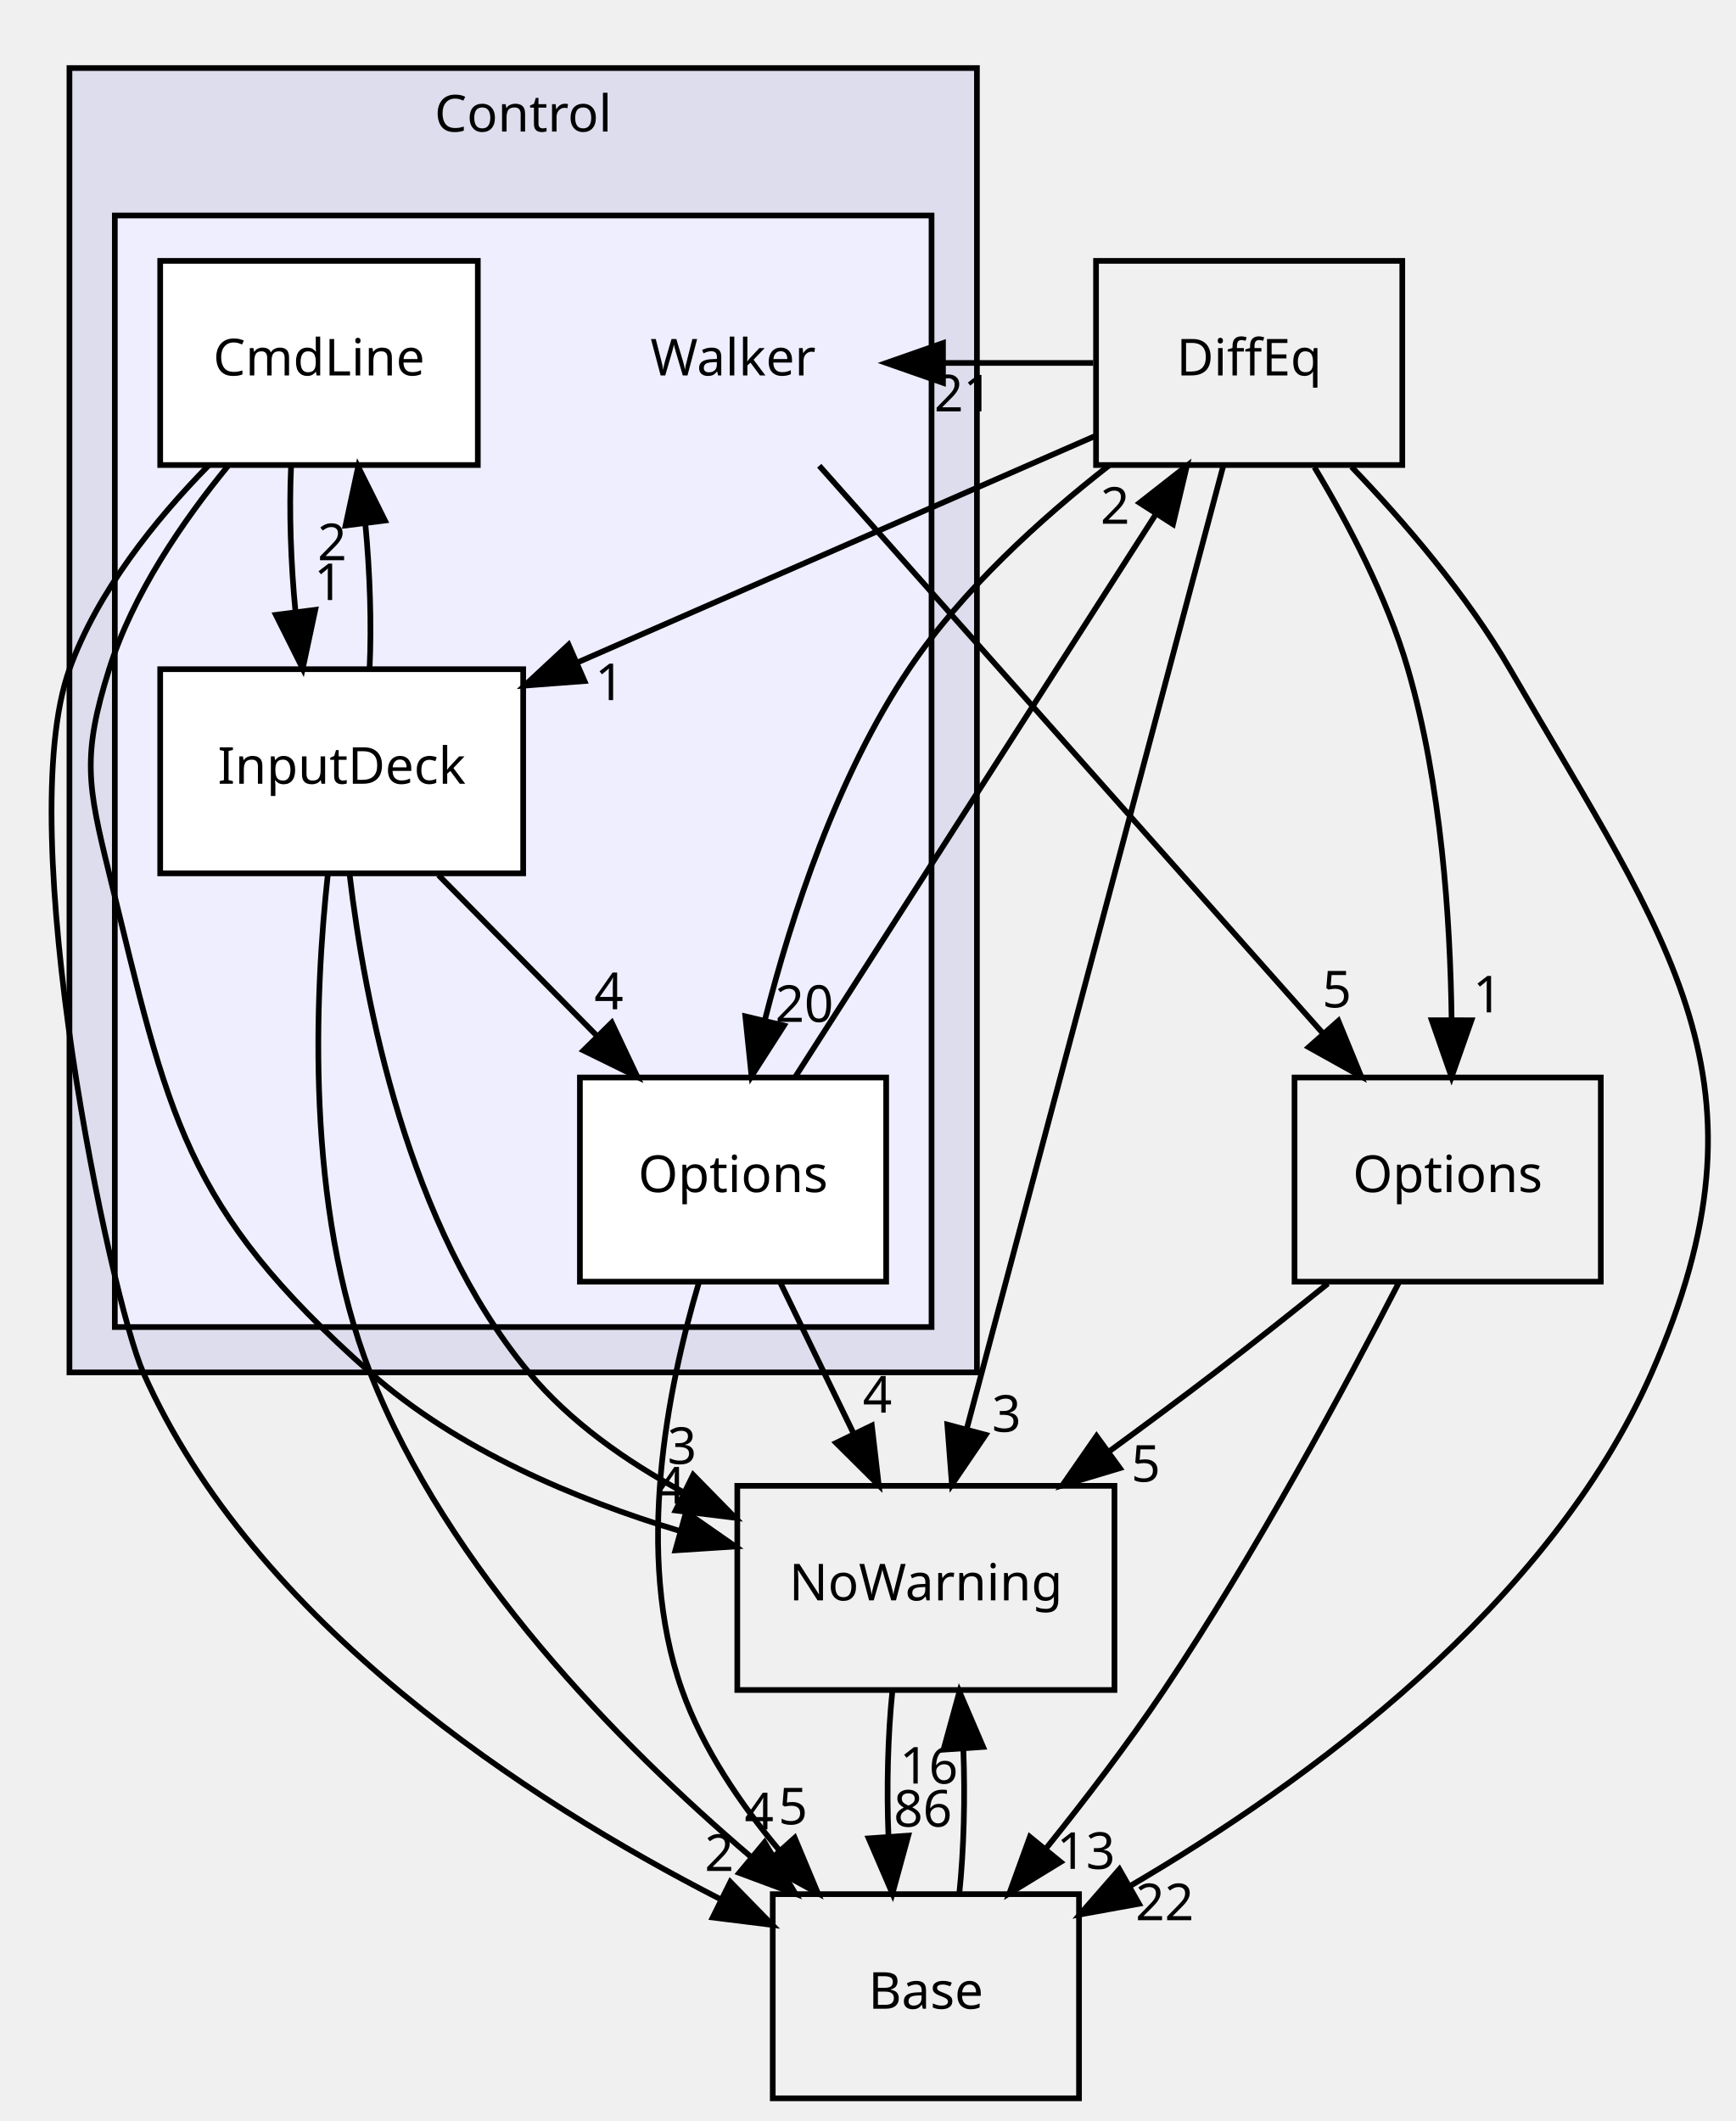
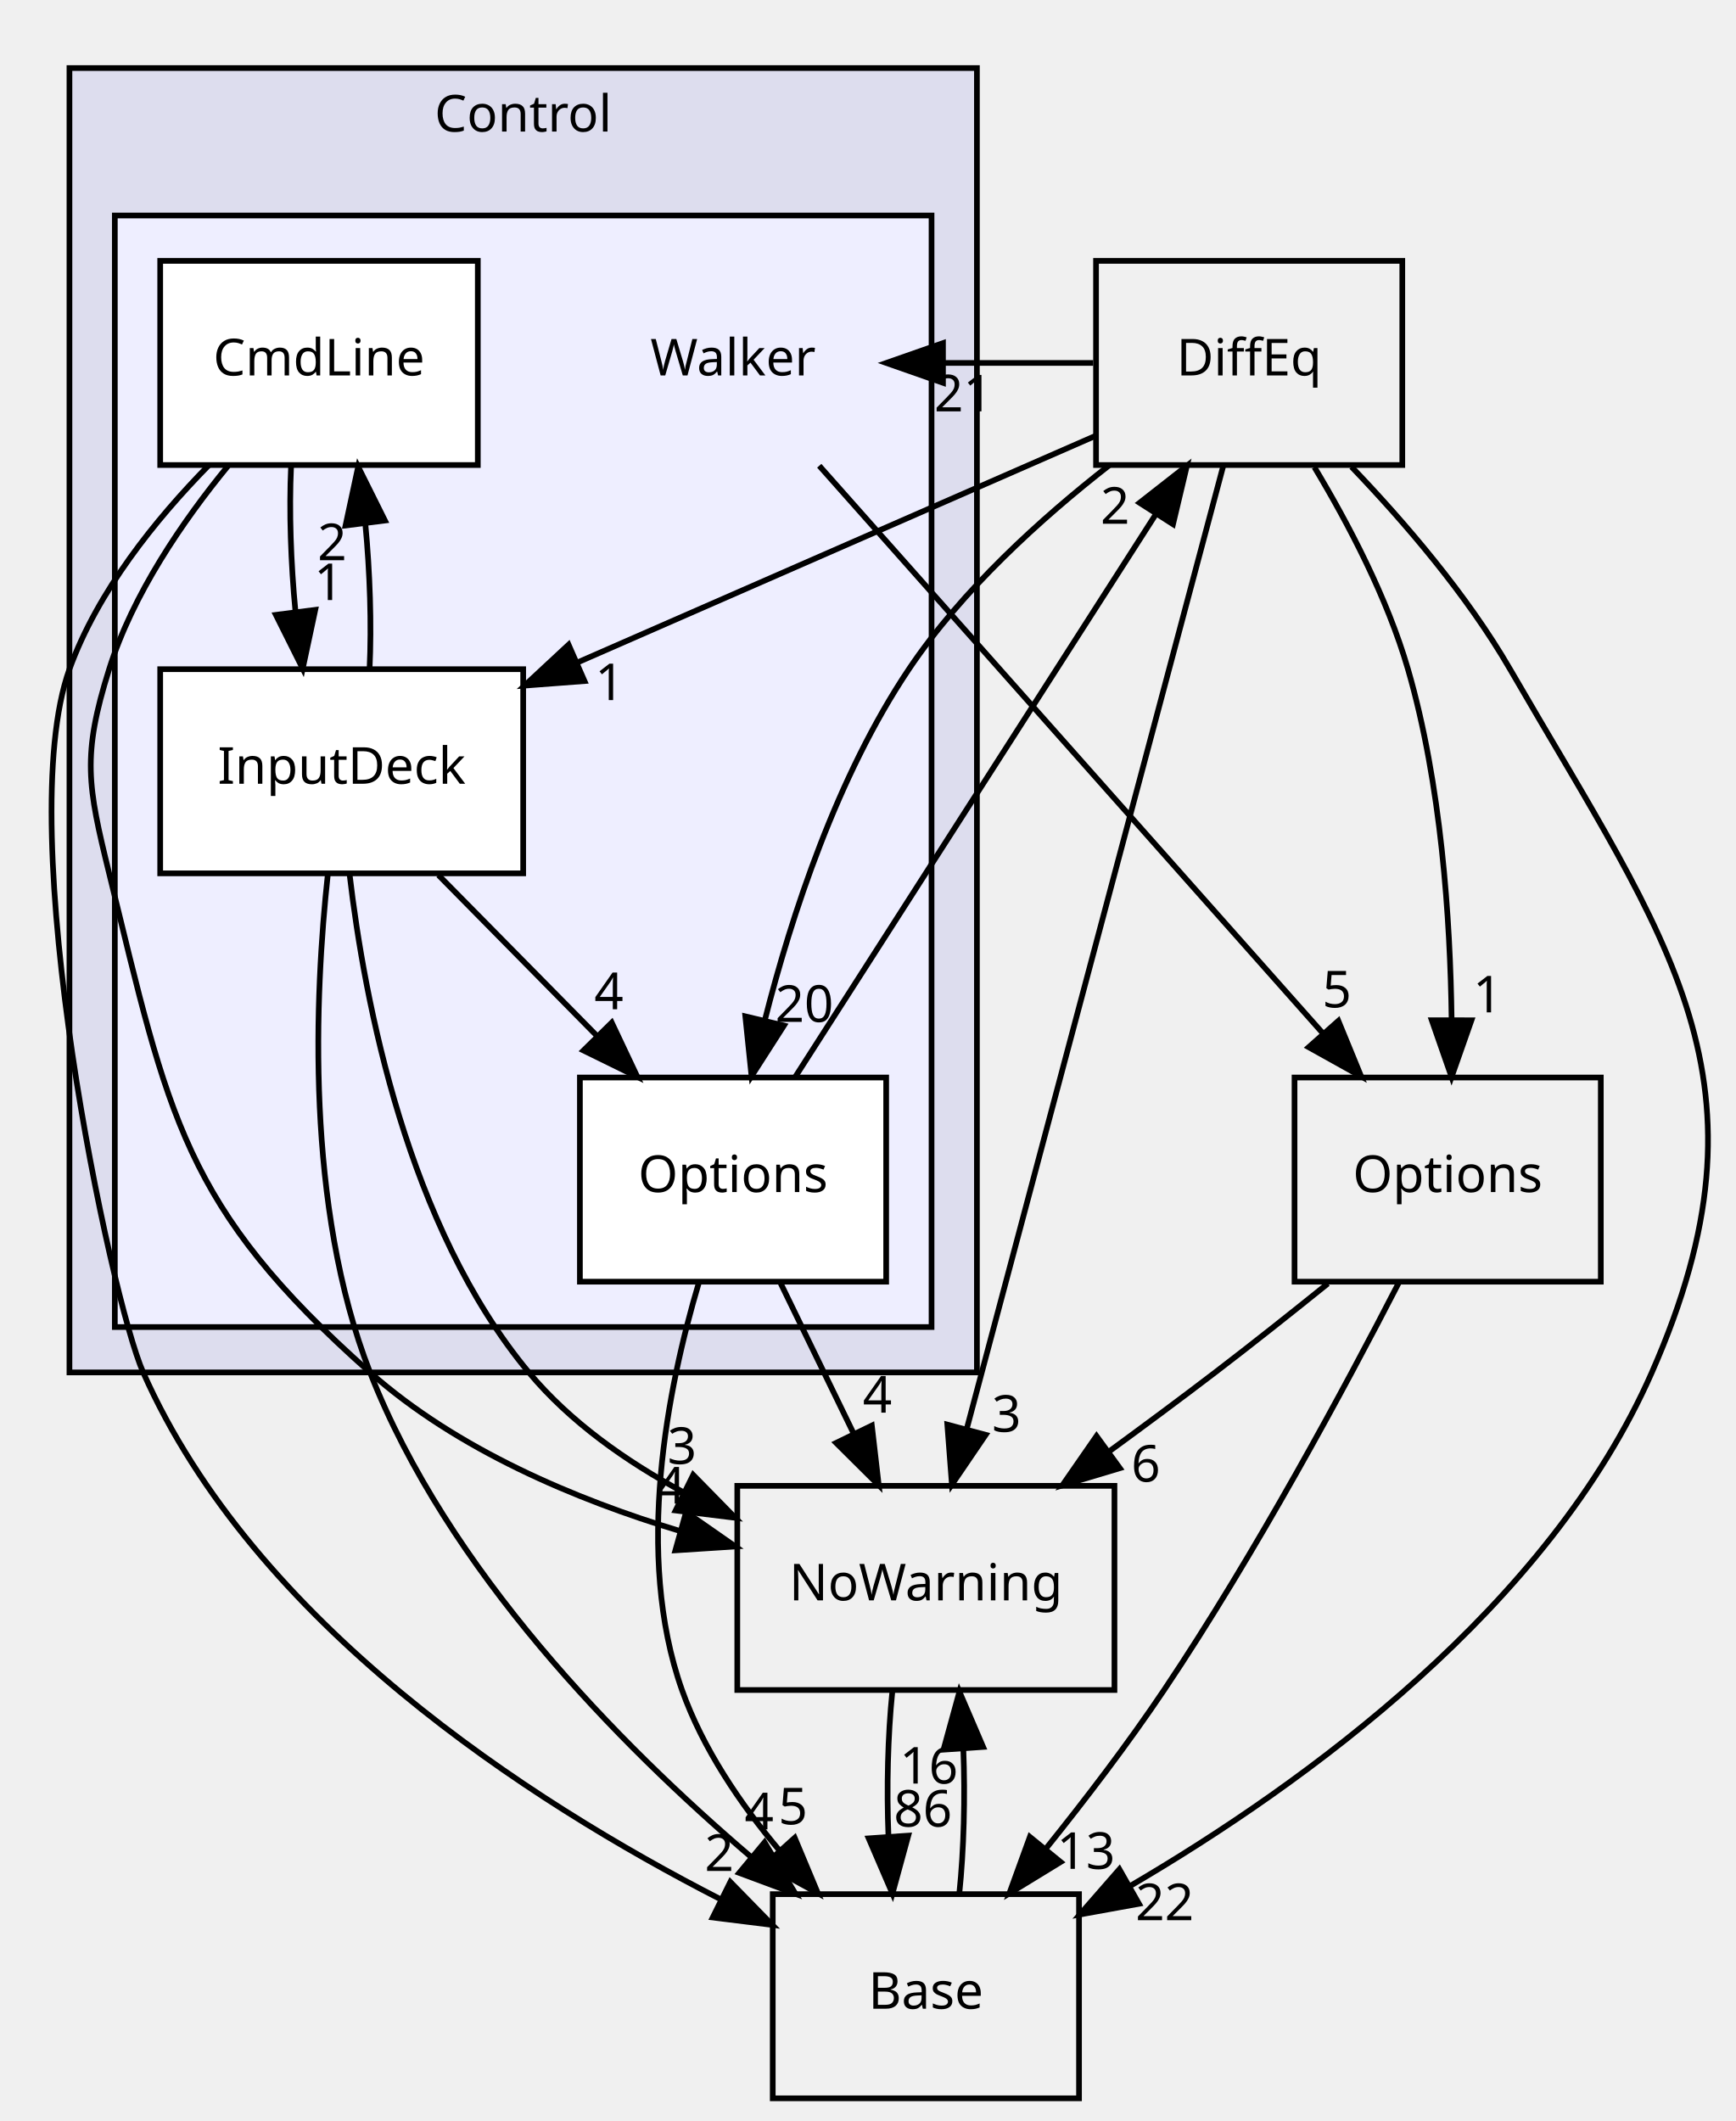
<svg xmlns="http://www.w3.org/2000/svg" xmlns:xlink="http://www.w3.org/1999/xlink" width="306pt" height="374pt" viewBox="0.00 0.00 305.51 374.00">
  <g id="graph0" class="graph" transform="scale(1 1) rotate(0) translate(4 370)">
    <g id="clust1" class="cluster">
      <g id="a_clust1">
        <a xlink:href="dir_3ff0826a6d651abbf0f532354e1ac7dc.html" target="_top" xlink:title="Control">
          <polygon fill="#ddddee" stroke="black" points="8,-128 8,-358 168,-358 168,-128 8,-128" />
          <text text-anchor="middle" x="88" y="-346.8" font-family="sans-serif" font-size="9.00">Control</text>
        </a>
      </g>
    </g>
    <g id="clust2" class="cluster">
      <g id="a_clust2">
        <a xlink:href="dir_0e448188b37b11ddd594aa8fc8850de3.html" target="_top">
          <polygon fill="#eeeeff" stroke="black" points="16,-136 16,-332 160,-332 160,-136 16,-136" />
        </a>
      </g>
    </g>
    <g id="node1" class="node">
      <text text-anchor="middle" x="125" y="-303.8" font-family="sans-serif" font-size="9.00">Walker</text>
    </g>
    <g id="node6" class="node">
      <g id="a_node6">
        <a xlink:href="dir_ec1cf62c000f17e7048c6127480956ca.html" target="_top" xlink:title="Options">
          <polygon fill="none" stroke="black" points="278,-180 224,-180 224,-144 278,-144 278,-180" />
          <text text-anchor="middle" x="251" y="-159.8" font-family="sans-serif" font-size="9.00">Options</text>
        </a>
      </g>
    </g>
    <g id="edge8" class="edge">
      <path fill="none" stroke="black" d="M140.199,-287.871C162.335,-262.924 203.573,-216.45 229.018,-187.773" />
      <polygon fill="black" stroke="black" points="231.728,-189.992 235.748,-180.189 226.492,-185.346 231.728,-189.992" />
      <g id="a_edge8-headlabel">
        <a xlink:href="dir_000010_000025.html" target="_top" xlink:title="5">
          <text text-anchor="middle" x="231.466" y="-192.365" font-family="sans-serif" font-size="9.00">5</text>
        </a>
      </g>
    </g>
    <g id="node2" class="node">
      <g id="a_node2">
        <a xlink:href="dir_f13a08b0c51a73f05d560b643e7c23bf.html" target="_top" xlink:title="CmdLine">
          <polygon fill="white" stroke="black" points="80,-324 24,-324 24,-288 80,-288 80,-324" />
          <text text-anchor="middle" x="52" y="-303.8" font-family="sans-serif" font-size="9.00">CmdLine</text>
        </a>
      </g>
    </g>
    <g id="node3" class="node">
      <g id="a_node3">
        <a xlink:href="dir_f3d53cfd78aa16b6a5194a46fac1c1b1.html" target="_top" xlink:title="InputDeck">
          <polygon fill="white" stroke="black" points="88,-252 24,-252 24,-216 88,-216 88,-252" />
          <text text-anchor="middle" x="56" y="-231.8" font-family="sans-serif" font-size="9.00">InputDeck</text>
        </a>
      </g>
    </g>
    <g id="edge9" class="edge">
      <path fill="none" stroke="black" d="M47.073,-287.697C46.718,-279.983 47.021,-270.712 47.855,-262.112" />
      <polygon fill="black" stroke="black" points="51.339,-262.466 49.128,-252.104 44.395,-261.583 51.339,-262.466" />
      <g id="a_edge9-headlabel">
        <a xlink:href="dir_000016_000019.html" target="_top" xlink:title="1">
          <text text-anchor="middle" x="53.702" y="-264.19" font-family="sans-serif" font-size="9.00">1</text>
        </a>
      </g>
    </g>
    <g id="node7" class="node">
      <g id="a_node7">
        <a xlink:href="dir_7e34f0efff2ff25c5f7cf9ee4af7a0ce.html" target="_top" xlink:title="NoWarning">
          <polygon fill="none" stroke="black" points="192.25,-108 125.75,-108 125.75,-72 192.25,-72 192.25,-108" />
          <text text-anchor="middle" x="159" y="-87.8" font-family="sans-serif" font-size="9.00">NoWarning</text>
        </a>
      </g>
    </g>
    <g id="edge10" class="edge">
      <path fill="none" stroke="black" d="M35.963,-287.846C27.986,-278.124 19.175,-265.274 15,-252 10.199,-236.737 11.184,-231.538 15,-216 25.526,-173.141 27.969,-157.268 61,-128 76.345,-114.403 97.181,-105.606 115.695,-100.018" />
      <polygon fill="black" stroke="black" points="116.716,-103.367 125.407,-97.308 114.834,-96.625 116.716,-103.367" />
      <g id="a_edge10-headlabel">
        <a xlink:href="dir_000016_000003.html" target="_top" xlink:title="4">
          <text text-anchor="middle" x="114.017" y="-104.868" font-family="sans-serif" font-size="9.00">4</text>
        </a>
      </g>
    </g>
    <g id="node8" class="node">
      <g id="a_node8">
        <a xlink:href="dir_4814b1a558d470c33d85e65dbde02eaa.html" target="_top" xlink:title="Base">
          <polygon fill="none" stroke="black" points="186,-36 132,-36 132,-0 186,-0 186,-36" />
          <text text-anchor="middle" x="159" y="-15.8" font-family="sans-serif" font-size="9.00">Base</text>
        </a>
      </g>
    </g>
    <g id="edge11" class="edge">
      <path fill="none" stroke="black" d="M32.526,-287.918C23.179,-278.403 12.954,-265.723 8,-252 -2.267,-223.559 15.301,-140.859 21,-128 40.618,-83.734 88.89,-52.482 122.785,-35.108" />
      <polygon fill="black" stroke="black" points="124.523,-38.153 131.928,-30.576 121.414,-31.881 124.523,-38.153" />
      <g id="a_edge11-headlabel">
        <a xlink:href="dir_000016_000002.html" target="_top" xlink:title="2">
          <text text-anchor="middle" x="122.563" y="-40.093" font-family="sans-serif" font-size="9.00">2</text>
        </a>
      </g>
    </g>
    <g id="node4" class="node">
      <g id="a_node4">
        <a xlink:href="dir_387b761d53ddabfb62ec8e990cbf9dee.html" target="_top" xlink:title="Options">
          <polygon fill="white" stroke="black" points="152,-180 98,-180 98,-144 152,-144 152,-180" />
          <text text-anchor="middle" x="125" y="-159.8" font-family="sans-serif" font-size="9.00">Options</text>
        </a>
      </g>
    </g>
    <g id="edge4" class="edge">
      <path fill="none" stroke="black" d="M73.056,-215.697C81.496,-207.135 91.825,-196.656 101.043,-187.304" />
      <polygon fill="black" stroke="black" points="103.613,-189.683 108.14,-180.104 98.627,-184.769 103.613,-189.683" />
      <g id="a_edge4-headlabel">
        <a xlink:href="dir_000019_000029.html" target="_top" xlink:title="4">
          <text text-anchor="middle" x="103.111" y="-192.036" font-family="sans-serif" font-size="9.00">4</text>
        </a>
      </g>
    </g>
    <g id="edge5" class="edge">
      <path fill="none" stroke="black" d="M60.918,-252.104C61.284,-259.791 60.991,-269.054 60.166,-277.665" />
      <polygon fill="black" stroke="black" points="56.68,-277.338 58.904,-287.697 63.625,-278.212 56.68,-277.338" />
      <g id="a_edge5-headlabel">
        <a xlink:href="dir_000019_000016.html" target="_top" xlink:title="2">
          <text text-anchor="middle" x="54.311" y="-271.217" font-family="sans-serif" font-size="9.00">2</text>
        </a>
      </g>
    </g>
    <g id="edge6" class="edge">
      <path fill="none" stroke="black" d="M57.393,-215.833C60.035,-193.326 67.598,-153.693 89,-128 96.275,-119.267 106.153,-112.315 116.194,-106.905" />
      <polygon fill="black" stroke="black" points="117.974,-109.929 125.391,-102.363 114.875,-103.653 117.974,-109.929" />
      <g id="a_edge6-headlabel">
        <a xlink:href="dir_000019_000003.html" target="_top" xlink:title="3">
          <text text-anchor="middle" x="116.008" y="-111.867" font-family="sans-serif" font-size="9.00">3</text>
        </a>
      </g>
    </g>
    <g id="edge7" class="edge">
      <path fill="none" stroke="black" d="M53.568,-215.946C51.238,-194.582 49.564,-157.232 61,-128 74.601,-93.234 104.797,-62.518 128.101,-42.628" />
      <polygon fill="black" stroke="black" points="130.56,-45.136 136.018,-36.056 126.088,-39.75 130.56,-45.136" />
      <g id="a_edge7-headlabel">
        <a xlink:href="dir_000019_000002.html" target="_top" xlink:title="4">
          <text text-anchor="middle" x="129.607" y="-47.417" font-family="sans-serif" font-size="9.00">4</text>
        </a>
      </g>
    </g>
    <g id="node5" class="node">
      <g id="a_node5">
        <a xlink:href="dir_cb1fa340cd9a8b2fc43d51565d542644.html" target="_top" xlink:title="DiffEq">
          <polygon fill="none" stroke="black" points="243,-324 189,-324 189,-288 243,-288 243,-324" />
          <text text-anchor="middle" x="216" y="-303.8" font-family="sans-serif" font-size="9.00">DiffEq</text>
        </a>
      </g>
    </g>
    <g id="edge1" class="edge">
      <path fill="none" stroke="black" d="M136.016,-180.189C151.82,-204.851 181.049,-250.461 199.457,-279.186" />
      <polygon fill="black" stroke="black" points="196.681,-281.34 205.023,-287.871 202.574,-277.564 196.681,-281.34" />
      <g id="a_edge1-headlabel">
        <a xlink:href="dir_000029_000030.html" target="_top" xlink:title="2">
          <text text-anchor="middle" x="192.351" y="-277.646" font-family="sans-serif" font-size="9.00">2</text>
        </a>
      </g>
    </g>
    <g id="edge2" class="edge">
      <path fill="none" stroke="black" d="M133.404,-143.697C137.275,-135.728 141.952,-126.1 146.243,-117.264" />
      <polygon fill="black" stroke="black" points="149.471,-118.629 150.692,-108.104 143.175,-115.57 149.471,-118.629" />
      <g id="a_edge2-headlabel">
        <a xlink:href="dir_000029_000003.html" target="_top" xlink:title="4">
          <text text-anchor="middle" x="150.455" y="-120.902" font-family="sans-serif" font-size="9.00">4</text>
        </a>
      </g>
    </g>
    <g id="edge3" class="edge">
      <path fill="none" stroke="black" d="M118.95,-143.743C113.501,-125.416 107.539,-95.858 116,-72 119.662,-61.675 126.287,-51.896 133.257,-43.614" />
      <polygon fill="black" stroke="black" points="135.874,-45.938 139.961,-36.163 130.67,-41.256 135.874,-45.938" />
      <g id="a_edge3-headlabel">
        <a xlink:href="dir_000029_000002.html" target="_top" xlink:title="5">
          <text text-anchor="middle" x="135.58" y="-48.309" font-family="sans-serif" font-size="9.00">5</text>
        </a>
      </g>
    </g>
    <g id="edge12" class="edge">
      <path fill="none" stroke="black" d="M191.362,-287.977C179.29,-278.567 165.374,-265.963 156,-252 143.362,-233.175 135.323,-208.652 130.607,-190.116" />
      <polygon fill="black" stroke="black" points="133.979,-189.166 128.262,-180.246 127.168,-190.784 133.979,-189.166" />
      <g id="a_edge12-headlabel">
        <a xlink:href="dir_000030_000029.html" target="_top" xlink:title="20">
          <text text-anchor="middle" x="137.572" y="-189.807" font-family="sans-serif" font-size="9.00">20</text>
        </a>
      </g>
    </g>
    <g id="edge13" class="edge">
      <path fill="none" stroke="black" d="M188.858,-293.125C163.866,-282.191 126.417,-265.807 97.641,-253.218" />
      <polygon fill="black" stroke="black" points="98.811,-249.909 88.246,-249.108 96.005,-256.322 98.811,-249.909" />
      <g id="a_edge13-headlabel">
        <a xlink:href="dir_000030_000019.html" target="_top" xlink:title="1">
          <text text-anchor="middle" x="103.242" y="-246.549" font-family="sans-serif" font-size="9.00">1</text>
        </a>
      </g>
    </g>
    <g id="edge14" class="edge">
      <path fill="none" stroke="black" d="M188.507,-306C179.764,-306 171.021,-306 162.279,-306" />
      <polygon fill="black" stroke="black" points="162.016,-302.5 152.016,-306 162.016,-309.5 162.016,-302.5" />
      <g id="a_edge14-headlabel">
        <a xlink:href="dir_000030_000010.html" target="_top" xlink:title="21">
          <text text-anchor="middle" x="165.61" y="-297.461" font-family="sans-serif" font-size="9.00">21</text>
        </a>
      </g>
    </g>
    <g id="edge15" class="edge">
      <path fill="none" stroke="black" d="M227.503,-287.621C233.508,-277.629 240.348,-264.593 244,-252 249.855,-231.812 251.471,-208.035 251.696,-190.139" />
      <polygon fill="black" stroke="black" points="255.196,-190.093 251.686,-180.096 248.196,-190.1 255.196,-190.093" />
      <g id="a_edge15-headlabel">
        <a xlink:href="dir_000030_000025.html" target="_top" xlink:title="1">
          <text text-anchor="middle" x="258.039" y="-191.485" font-family="sans-serif" font-size="9.00">1</text>
        </a>
      </g>
    </g>
    <g id="edge16" class="edge">
      <path fill="none" stroke="black" d="M211.432,-287.849C201.551,-250.753 178.127,-162.81 166.219,-118.103" />
      <polygon fill="black" stroke="black" points="169.546,-116.995 163.59,-108.232 162.782,-118.796 169.546,-116.995" />
      <g id="a_edge16-headlabel">
        <a xlink:href="dir_000030_000003.html" target="_top" xlink:title="3">
          <text text-anchor="middle" x="173.215" y="-117.537" font-family="sans-serif" font-size="9.00">3</text>
        </a>
      </g>
    </g>
    <g id="edge17" class="edge">
      <path fill="none" stroke="black" d="M234.043,-287.688C243.405,-277.92 254.434,-265.077 262,-252 290.154,-203.337 309.619,-179.469 287,-128 268.884,-86.776 226.118,-55.654 194.991,-37.428" />
      <polygon fill="black" stroke="black" points="196.573,-34.302 186.148,-32.411 193.118,-40.39 196.573,-34.302" />
      <g id="a_edge17-headlabel">
        <a xlink:href="dir_000030_000002.html" target="_top" xlink:title="22">
          <text text-anchor="middle" x="201.1" y="-31.406" font-family="sans-serif" font-size="9.00">22</text>
        </a>
      </g>
    </g>
    <g id="edge18" class="edge">
      <path fill="none" stroke="black" d="M229.881,-143.668C223.54,-138.556 216.533,-132.994 210,-128 204.025,-123.433 197.581,-118.65 191.351,-114.097" />
      <polygon fill="black" stroke="black" points="193.201,-111.115 183.052,-108.073 189.089,-116.78 193.201,-111.115" />
      <g id="a_edge18-headlabel">
-         <a xlink:href="dir_000025_000003.html" target="_top" xlink:title="5">
-           <text text-anchor="middle" x="197.778" y="-108.729" font-family="sans-serif" font-size="9.00">5</text>
+         <a xlink:href="dir_000025_000003.html" target="_top" xlink:title="6">
+           <text text-anchor="middle" x="197.778" y="-108.729" font-family="sans-serif" font-size="9.00">6</text>
        </a>
      </g>
    </g>
    <g id="edge19" class="edge">
      <path fill="none" stroke="black" d="M242.371,-143.795C232.965,-125.511 217.096,-95.988 201,-72 194.655,-62.544 187.088,-52.644 180.137,-43.995" />
      <polygon fill="black" stroke="black" points="182.757,-41.671 173.72,-36.141 177.336,-46.099 182.757,-41.671" />
      <g id="a_edge19-headlabel">
        <a xlink:href="dir_000025_000002.html" target="_top" xlink:title="13">
          <text text-anchor="middle" x="187.23" y="-40.458" font-family="sans-serif" font-size="9.00">13</text>
        </a>
      </g>
    </g>
    <g id="edge20" class="edge">
      <path fill="none" stroke="black" d="M153.084,-71.697C152.289,-63.983 152.062,-54.712 152.405,-46.112" />
      <polygon fill="black" stroke="black" points="155.898,-46.324 153.105,-36.104 148.915,-45.836 155.898,-46.324" />
      <g id="a_edge20-headlabel">
        <a xlink:href="dir_000003_000002.html" target="_top" xlink:title="86">
          <text text-anchor="middle" x="158.48" y="-47.908" font-family="sans-serif" font-size="9.00">86</text>
        </a>
      </g>
    </g>
    <g id="edge21" class="edge">
      <path fill="none" stroke="black" d="M164.895,-36.104C165.701,-43.791 165.937,-53.054 165.604,-61.665" />
      <polygon fill="black" stroke="black" points="162.109,-61.48 164.916,-71.697 169.092,-61.96 162.109,-61.48" />
      <g id="a_edge21-headlabel">
        <a xlink:href="dir_000002_000003.html" target="_top" xlink:title="16">
          <text text-anchor="middle" x="159.522" y="-55.5" font-family="sans-serif" font-size="9.00">16</text>
        </a>
      </g>
    </g>
  </g>
</svg>
